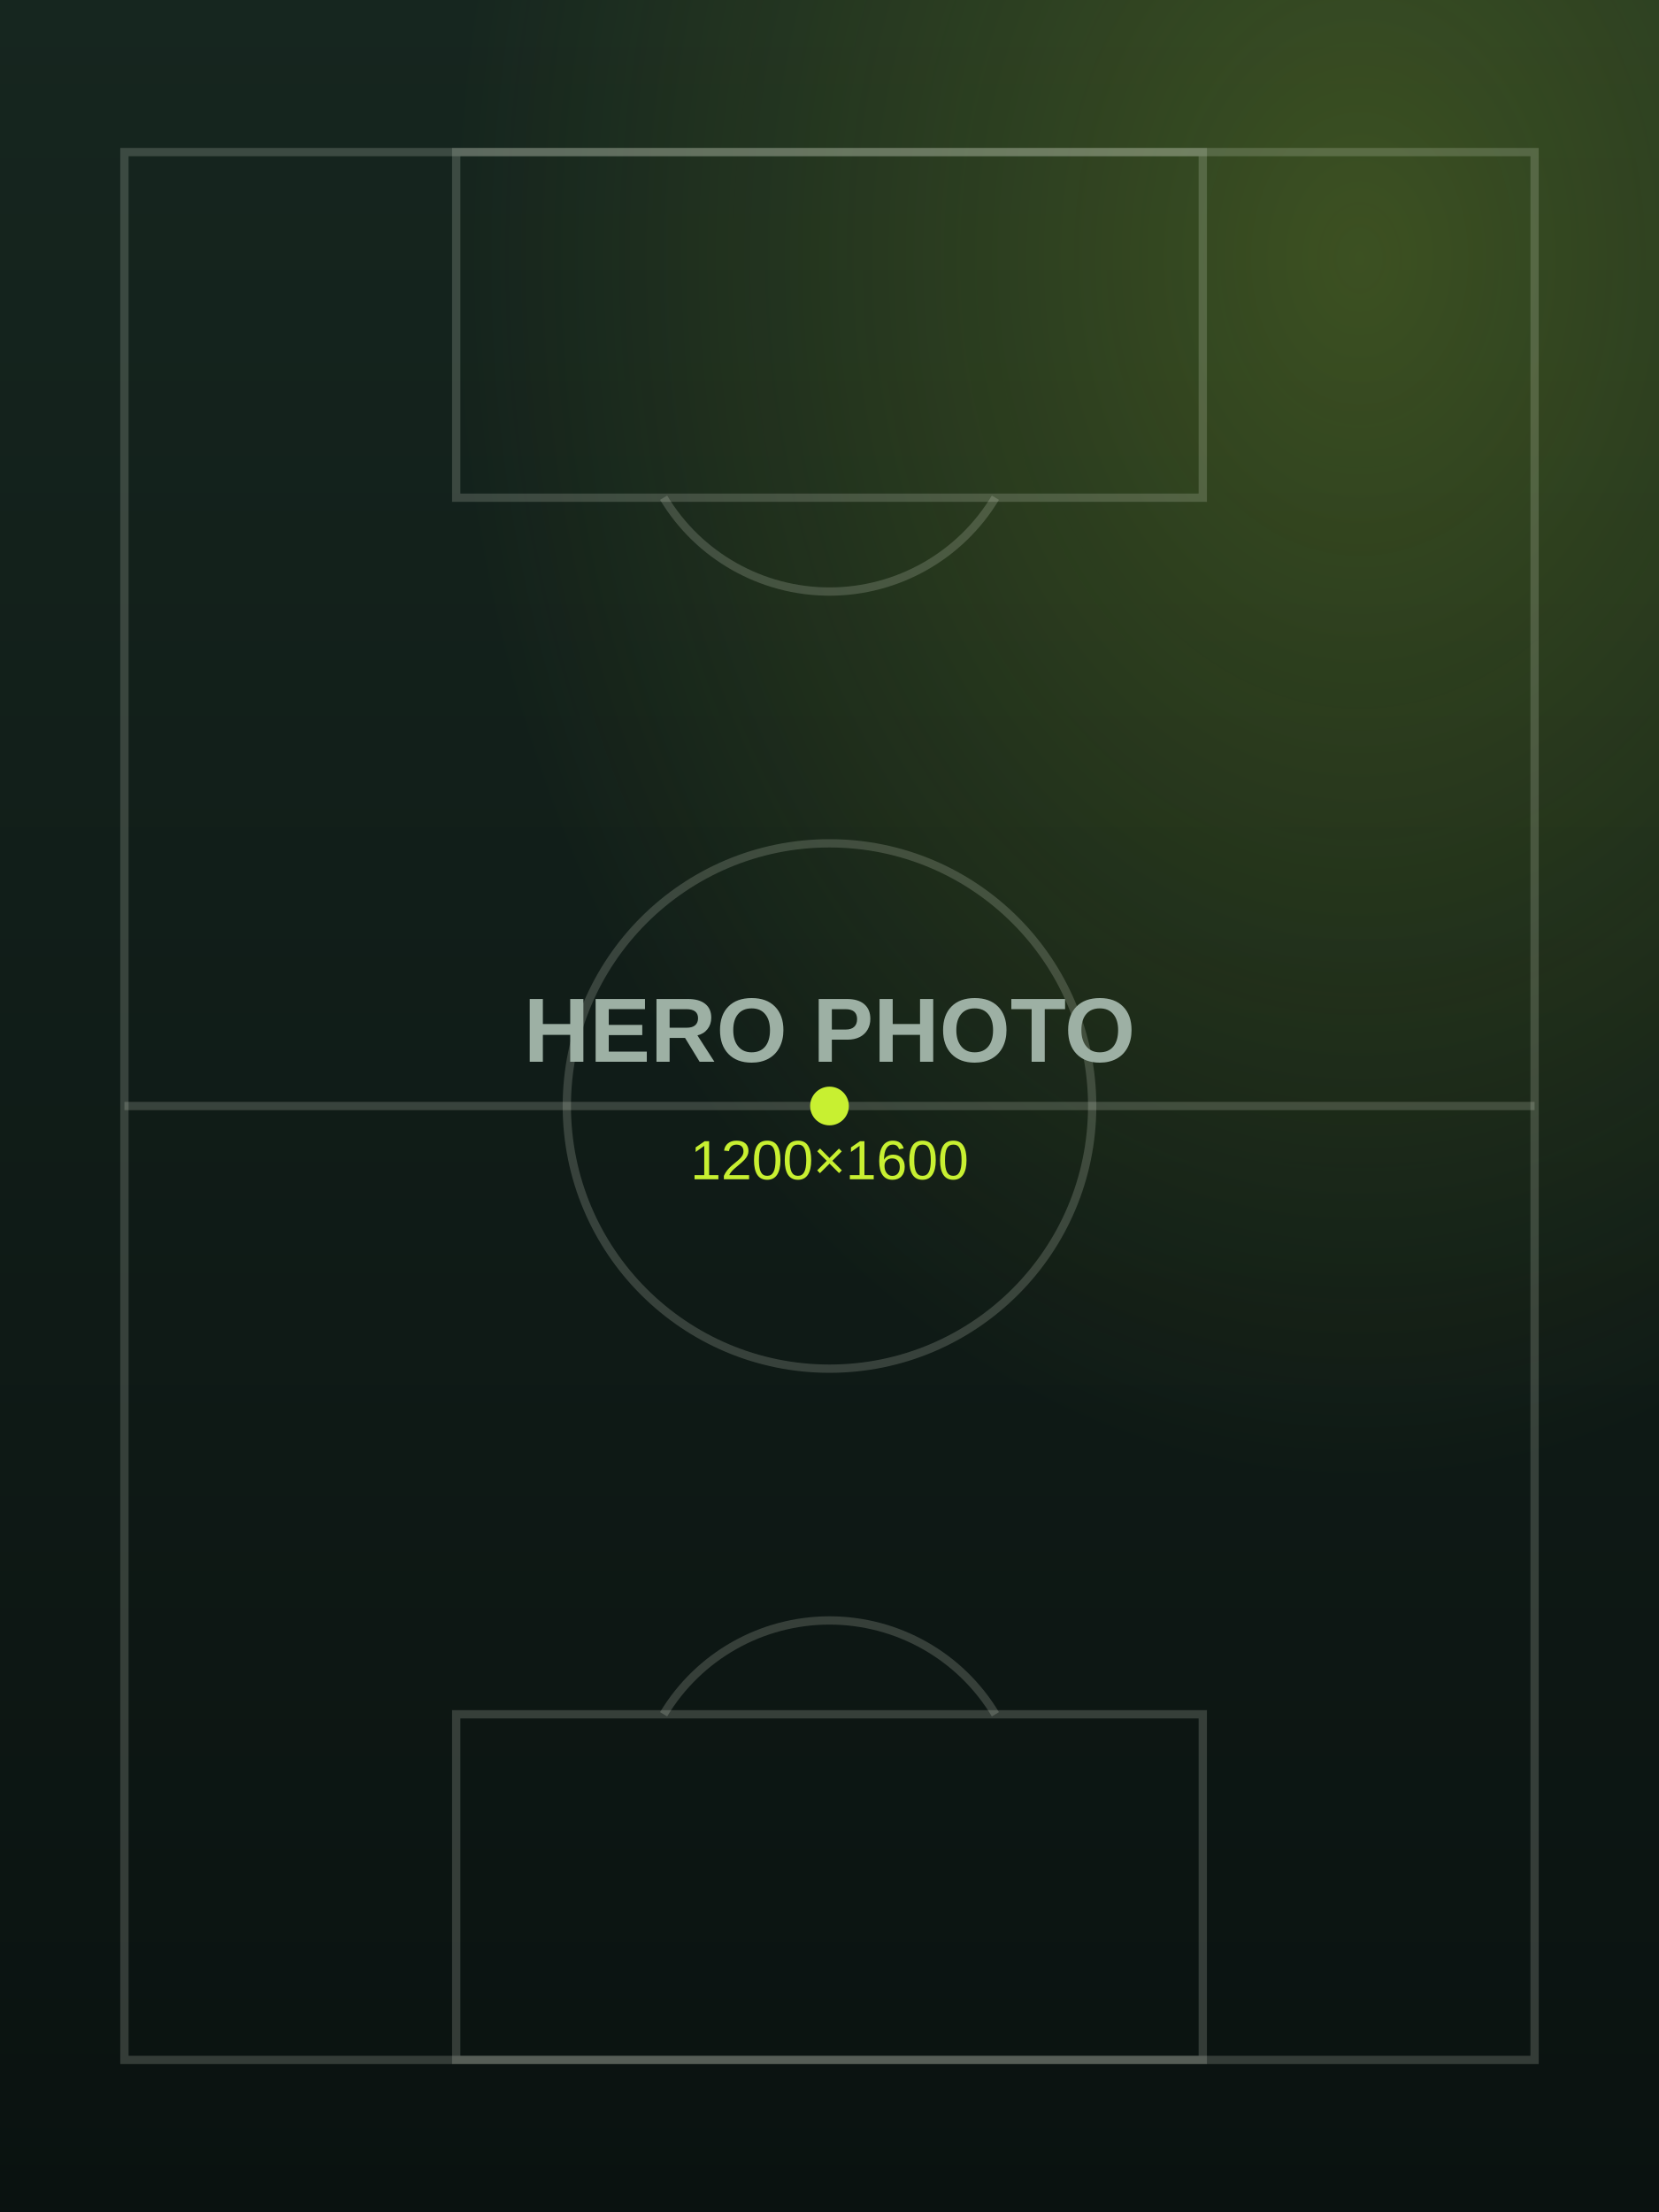
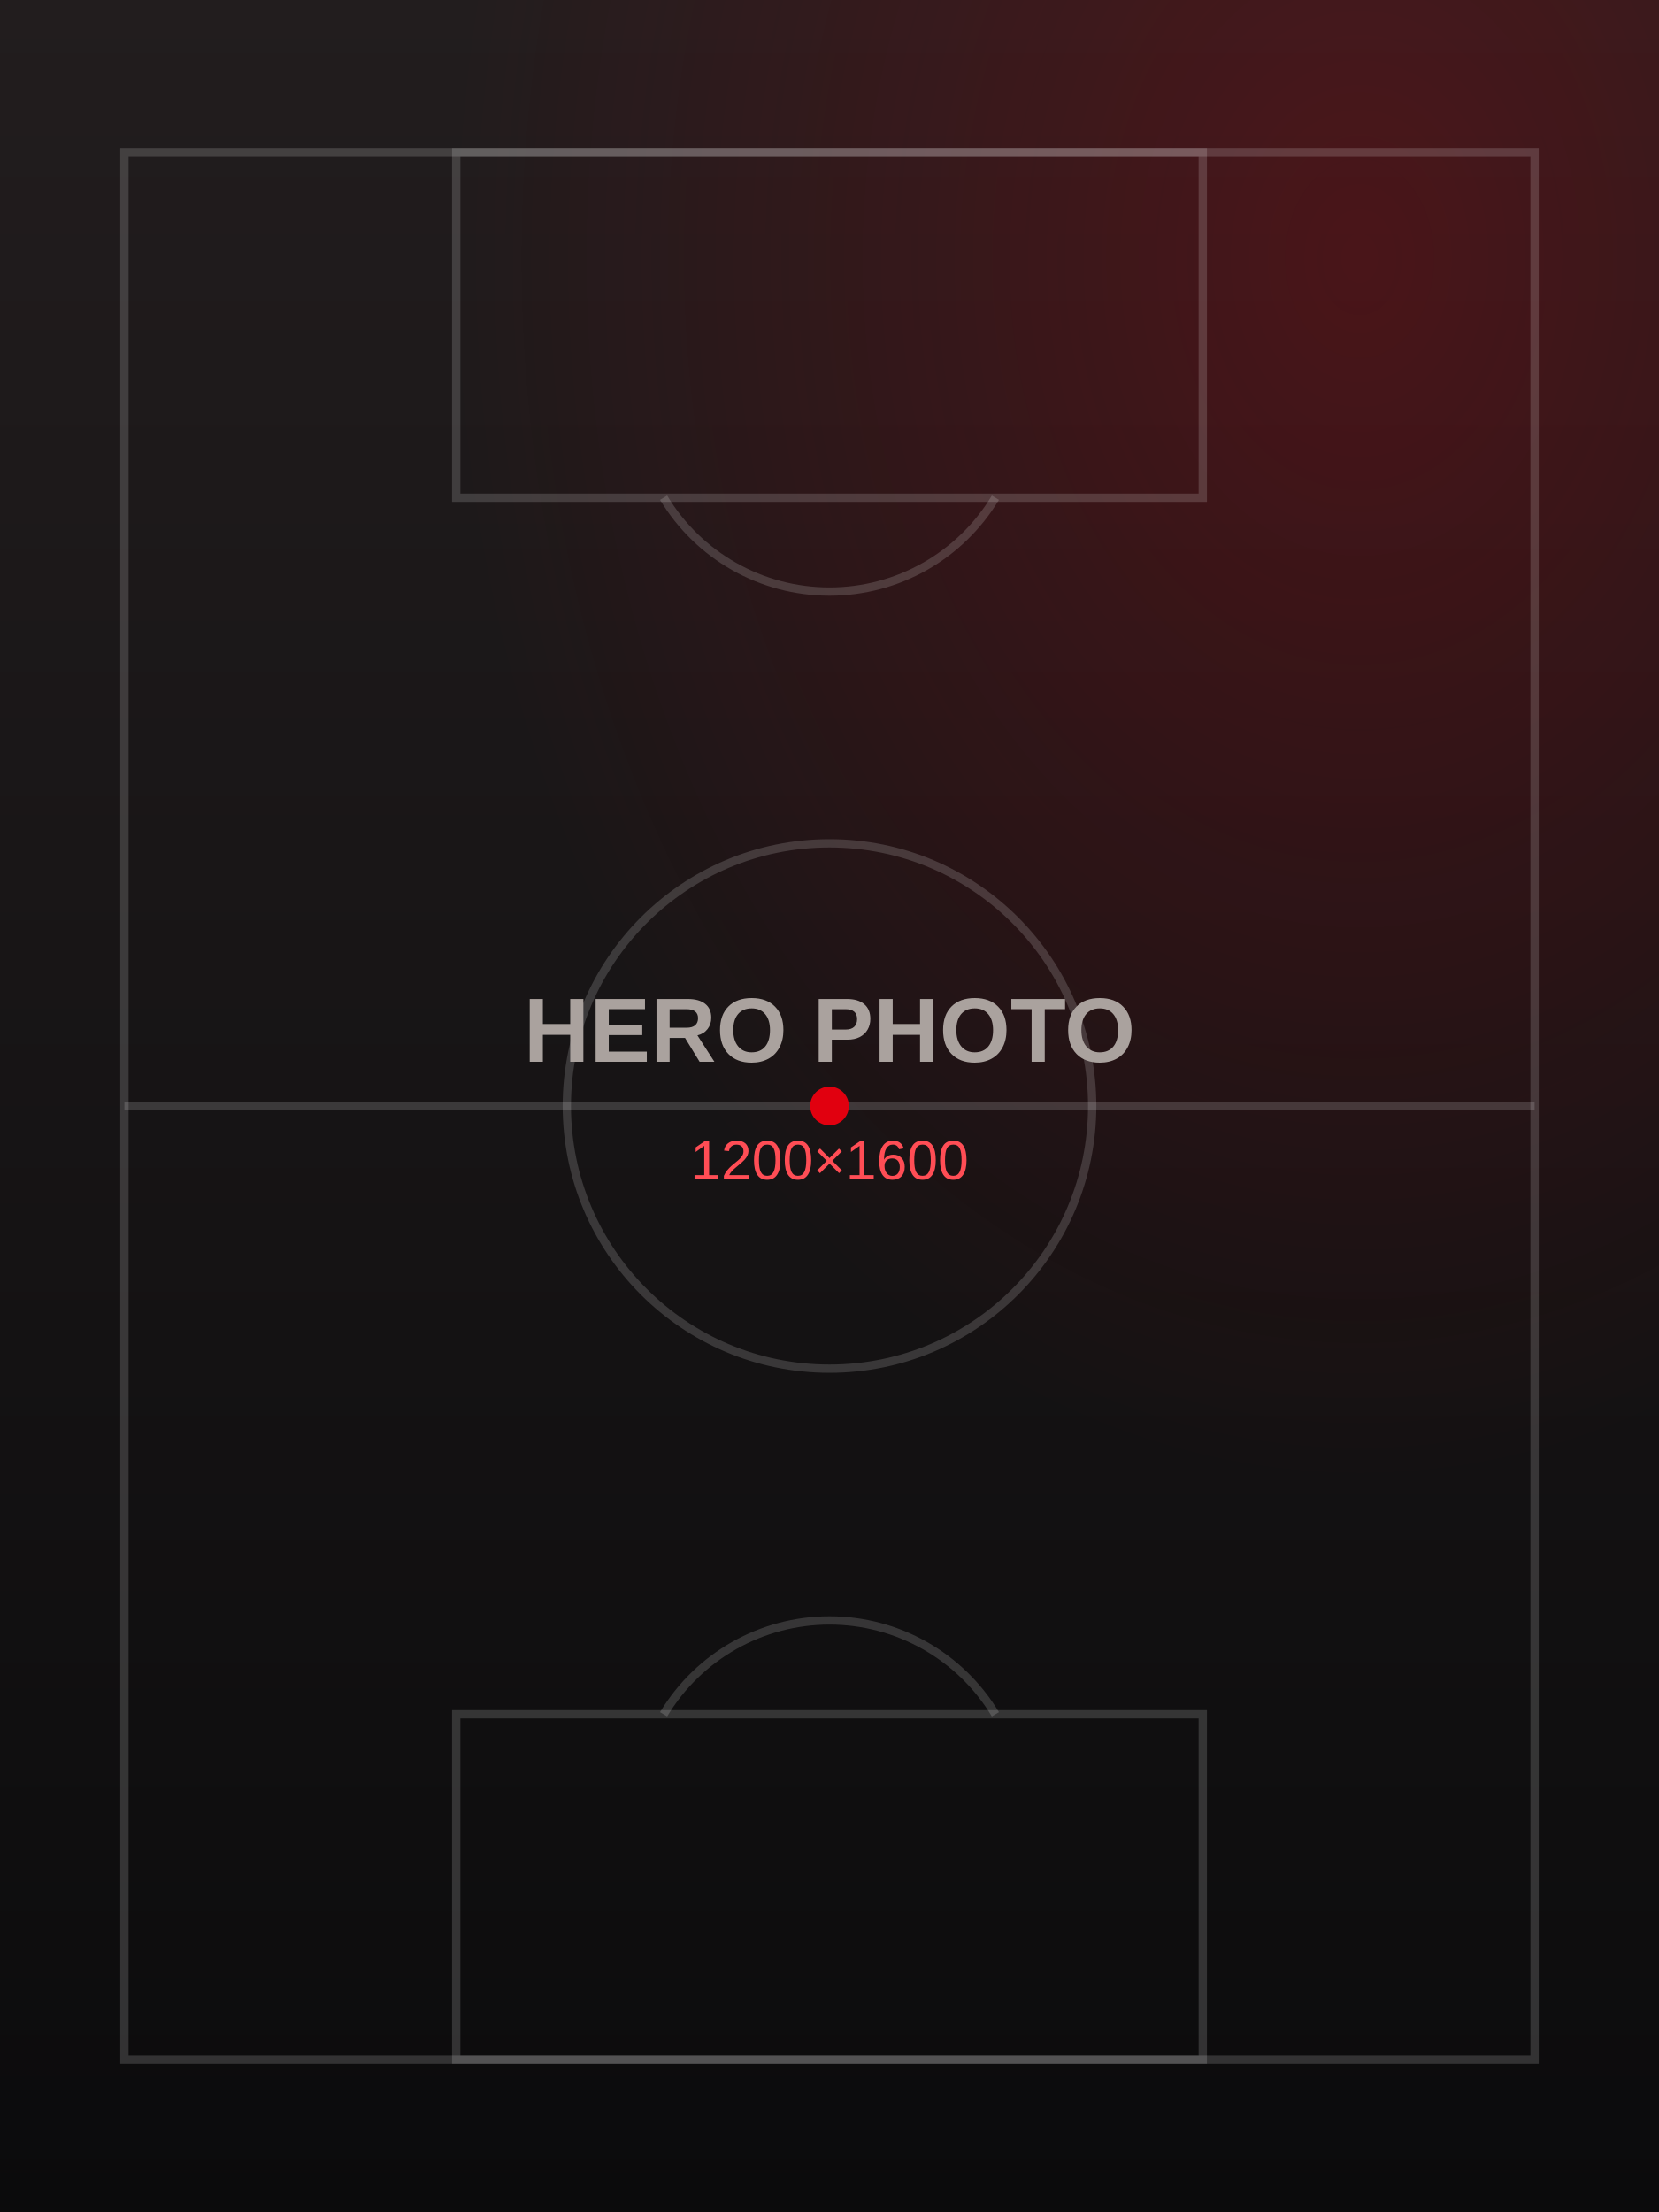
<svg xmlns="http://www.w3.org/2000/svg" viewBox="0 0 1200 1600" width="1200" height="1600" role="img" aria-label="HERO PHOTO (placeholder)">
  <defs>
    <linearGradient id="g" x1="0" y1="0" x2="0" y2="1">
-       <stop offset="0" stop-color="#16261f" />
-       <stop offset="1" stop-color="#0a1210" />
+       <stop offset="0" stop-color="#221d1e" />
+       <stop offset="1" stop-color="#0b0b0c" />
    </linearGradient>
    <radialGradient id="l" cx="82%" cy="12%" r="55%">
-       <stop offset="0" stop-color="#c8f031" stop-opacity=".22" />
-       <stop offset="1" stop-color="#c8f031" stop-opacity="0" />
+       <stop offset="0" stop-color="#e1000f" stop-opacity=".22" />
+       <stop offset="1" stop-color="#e1000f" stop-opacity="0" />
    </radialGradient>
  </defs>
  <rect width="1200" height="1600" fill="url(#g)" />
  <rect width="1200" height="1600" fill="url(#l)" />
-   <g fill="none" stroke="#eef4e6" stroke-opacity=".18" stroke-width="6">
+   <g fill="none" stroke="#ffffff" stroke-opacity=".16" stroke-width="6">
    <rect x="90" y="110" width="1020" height="1380" />
    <path d="M90 800H1110" />
    <circle cx="600" cy="800" r="190" />
    <rect x="330" y="110" width="540" height="250" />
    <rect x="330" y="1240" width="540" height="250" />
    <path d="M480 360A140 140 0 0 0 720 360M480 1240A140 140 0 0 1 720 1240" />
  </g>
-   <circle cx="600" cy="800" r="14" fill="#c8f031" />
-   <text x="50%" y="48%" fill="#9db0a4" font-family="Arial,sans-serif" font-size="66" font-weight="700" text-anchor="middle">HERO PHOTO</text>
-   <text x="50%" y="48%" dy="85" fill="#c8f031" font-family="Arial,sans-serif" font-size="40" text-anchor="middle">1200×1600</text>
+   <circle cx="600" cy="800" r="14" fill="#e1000f" />
+   <text x="50%" y="48%" fill="#aaa29e" font-family="Arial,sans-serif" font-size="66" font-weight="700" text-anchor="middle">HERO PHOTO</text>
+   <text x="50%" y="48%" dy="85" fill="#ff4d55" font-family="Arial,sans-serif" font-size="40" text-anchor="middle">1200×1600</text>
</svg>
